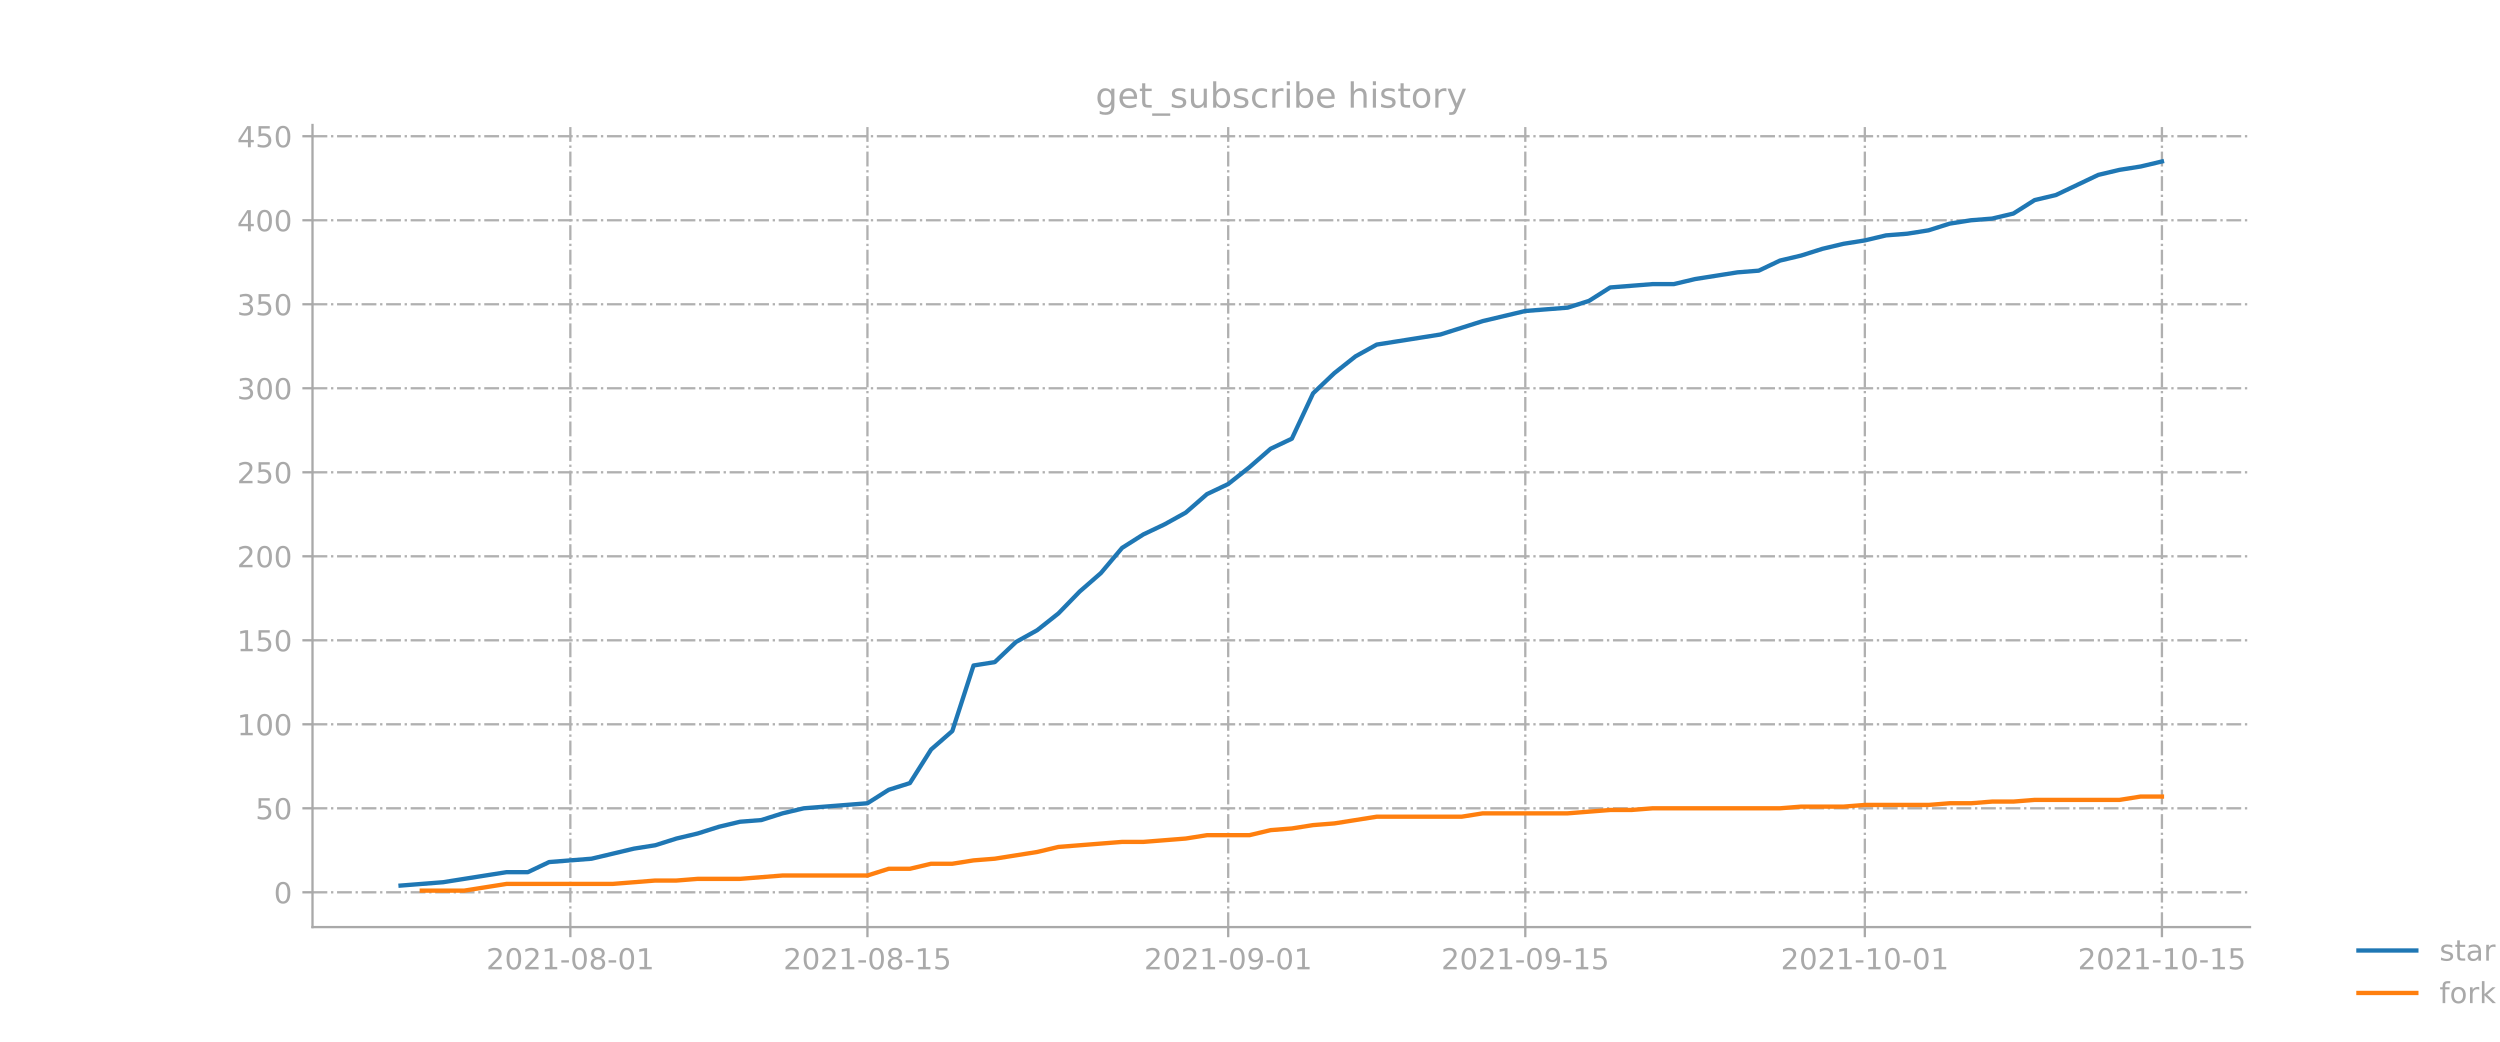
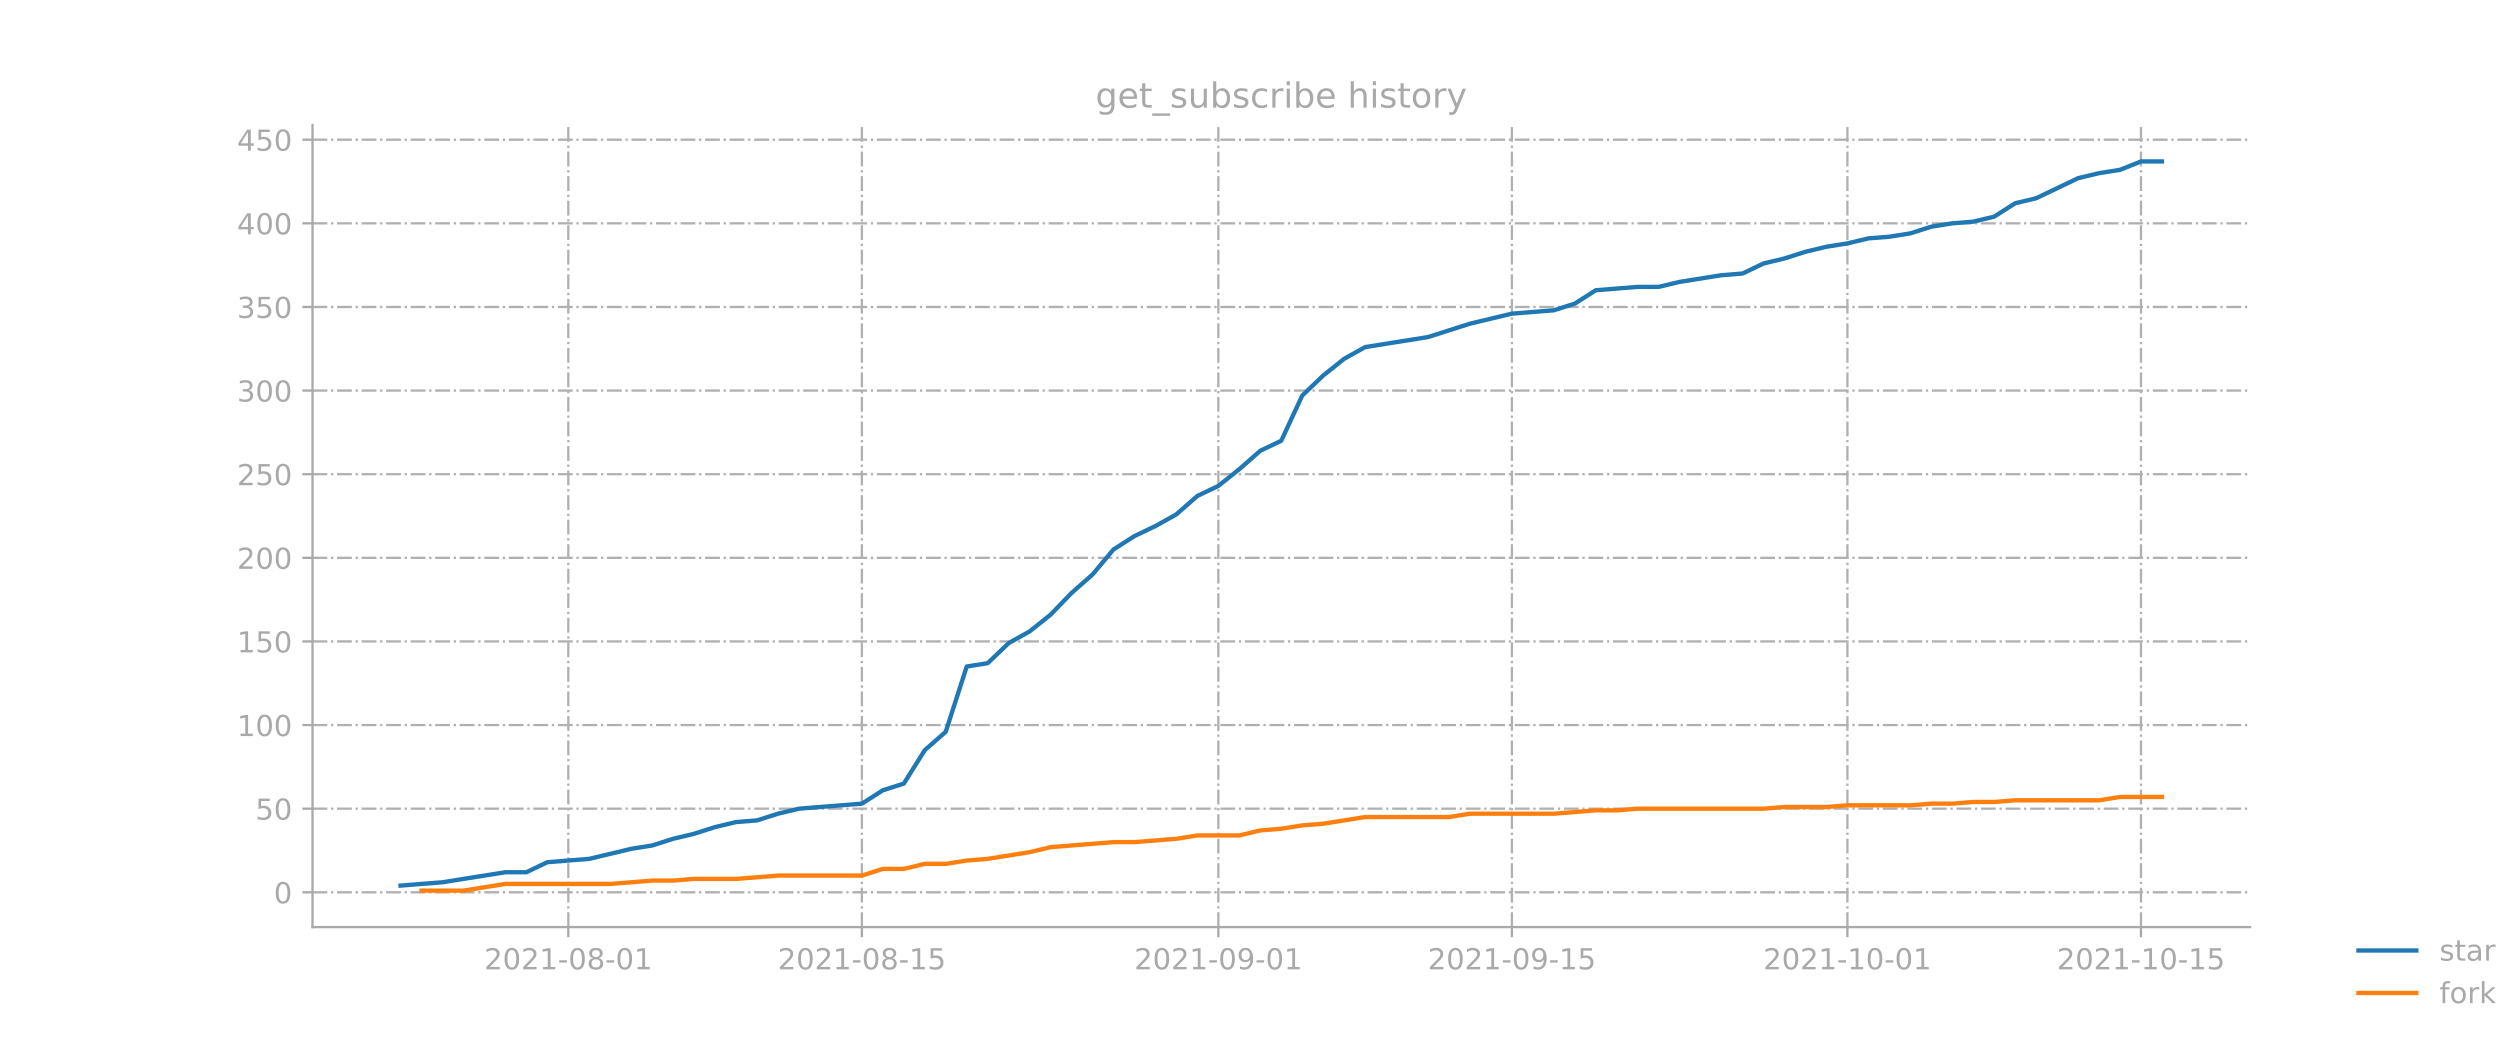
<svg xmlns="http://www.w3.org/2000/svg" xmlns:xlink="http://www.w3.org/1999/xlink" height="360pt" version="1.1" viewBox="0 0 864 360" width="864pt">
  <defs>
    <style type="text/css">*{stroke-linecap:butt;stroke-linejoin:round;}</style>
  </defs>
  <g id="figure_1">
    <g id="patch_1">
      <path d="M 0 360  L 864 360  L 864 0  L 0 0  z " style="fill:none;opacity:0;" />
    </g>
    <g id="axes_1">
      <g id="patch_2">
        <path d="M 108 320.4  L 777.6 320.4  L 777.6 43.2  L 108 43.2  z " style="fill:none;opacity:0;" />
      </g>
      <g id="matplotlib.axis_1">
        <g id="xtick_1">
          <g id="line2d_1">
-             <path clip-path="url(#pfd231a1a3f)" d="M 197.109 320.4  L 197.109 43.2  " style="fill:none;stroke:#b0b0b0;stroke-dasharray:5.12,1.28,0.8,1.28;stroke-dashoffset:0;stroke-width:0.8;" />
+             <path clip-path="url(#p0021dce395)" d="M 196.41 320.4  L 196.41 43.2  " style="fill:none;stroke:#b0b0b0;stroke-dasharray:5.12,1.28,0.8,1.28;stroke-dashoffset:0;stroke-width:0.8;" />
          </g>
          <g id="line2d_2">
            <defs>
-               <path d="M 0 0  L 0 3.5  " id="m380bf1a4b4" style="stroke:#a9a9a9;stroke-width:0.8;" />
+               <path d="M 0 0  L 0 3.5  " id="mec66a1459b" style="stroke:#a9a9a9;stroke-width:0.8;" />
            </defs>
            <g>
-               <use style="fill:#a9a9a9;stroke:#a9a9a9;stroke-width:0.8;" x="197.109" xlink:href="#m380bf1a4b4" y="320.4" />
+               <use style="fill:#a9a9a9;stroke:#a9a9a9;stroke-width:0.8;" x="196.41" xlink:href="#mec66a1459b" y="320.4" />
            </g>
          </g>
          <g id="text_1">
-             <g style="fill:#a9a9a9;" transform="translate(168.0511 334.9984)scale(0.1 -0.1)">
+             <g style="fill:#a9a9a9;" transform="translate(167.3526 334.9984)scale(0.1 -0.1)">
              <defs>
                <path d="M 1228 531  L 3431 531  L 3431 0  L 469 0  L 469 531  Q 828 903 1448 1529  Q 2069 2156 2228 2338  Q 2531 2678 2651 2914  Q 2772 3150 2772 3378  Q 2772 3750 2511 3984  Q 2250 4219 1831 4219  Q 1534 4219 1204 4116  Q 875 4013 500 3803  L 500 4441  Q 881 4594 1212 4672  Q 1544 4750 1819 4750  Q 2544 4750 2975 4387  Q 3406 4025 3406 3419  Q 3406 3131 3298 2873  Q 3191 2616 2906 2266  Q 2828 2175 2409 1742  Q 1991 1309 1228 531  z " id="DejaVuSans-32" transform="scale(0.015625)" />
                <path d="M 2034 4250  Q 1547 4250 1301 3770  Q 1056 3291 1056 2328  Q 1056 1369 1301 889  Q 1547 409 2034 409  Q 2525 409 2770 889  Q 3016 1369 3016 2328  Q 3016 3291 2770 3770  Q 2525 4250 2034 4250  z M 2034 4750  Q 2819 4750 3233 4129  Q 3647 3509 3647 2328  Q 3647 1150 3233 529  Q 2819 -91 2034 -91  Q 1250 -91 836 529  Q 422 1150 422 2328  Q 422 3509 836 4129  Q 1250 4750 2034 4750  z " id="DejaVuSans-30" transform="scale(0.015625)" />
                <path d="M 794 531  L 1825 531  L 1825 4091  L 703 3866  L 703 4441  L 1819 4666  L 2450 4666  L 2450 531  L 3481 531  L 3481 0  L 794 0  L 794 531  z " id="DejaVuSans-31" transform="scale(0.015625)" />
                <path d="M 313 2009  L 1997 2009  L 1997 1497  L 313 1497  L 313 2009  z " id="DejaVuSans-2d" transform="scale(0.015625)" />
                <path d="M 2034 2216  Q 1584 2216 1326 1975  Q 1069 1734 1069 1313  Q 1069 891 1326 650  Q 1584 409 2034 409  Q 2484 409 2743 651  Q 3003 894 3003 1313  Q 3003 1734 2745 1975  Q 2488 2216 2034 2216  z M 1403 2484  Q 997 2584 770 2862  Q 544 3141 544 3541  Q 544 4100 942 4425  Q 1341 4750 2034 4750  Q 2731 4750 3128 4425  Q 3525 4100 3525 3541  Q 3525 3141 3298 2862  Q 3072 2584 2669 2484  Q 3125 2378 3379 2068  Q 3634 1759 3634 1313  Q 3634 634 3220 271  Q 2806 -91 2034 -91  Q 1263 -91 848 271  Q 434 634 434 1313  Q 434 1759 690 2068  Q 947 2378 1403 2484  z M 1172 3481  Q 1172 3119 1398 2916  Q 1625 2713 2034 2713  Q 2441 2713 2670 2916  Q 2900 3119 2900 3481  Q 2900 3844 2670 4047  Q 2441 4250 2034 4250  Q 1625 4250 1398 4047  Q 1172 3844 1172 3481  z " id="DejaVuSans-38" transform="scale(0.015625)" />
              </defs>
              <use xlink:href="#DejaVuSans-32" />
              <use x="63.623" xlink:href="#DejaVuSans-30" />
              <use x="127.246" xlink:href="#DejaVuSans-32" />
              <use x="190.869" xlink:href="#DejaVuSans-31" />
              <use x="254.492" xlink:href="#DejaVuSans-2d" />
              <use x="290.576" xlink:href="#DejaVuSans-30" />
              <use x="354.199" xlink:href="#DejaVuSans-38" />
              <use x="417.822" xlink:href="#DejaVuSans-2d" />
              <use x="453.906" xlink:href="#DejaVuSans-30" />
              <use x="517.529" xlink:href="#DejaVuSans-31" />
            </g>
          </g>
        </g>
        <g id="xtick_2">
          <g id="line2d_3">
-             <path clip-path="url(#pfd231a1a3f)" d="M 299.786 320.4  L 299.786 43.2  " style="fill:none;stroke:#b0b0b0;stroke-dasharray:5.12,1.28,0.8,1.28;stroke-dashoffset:0;stroke-width:0.8;" />
+             <path clip-path="url(#p0021dce395)" d="M 297.865 320.4  L 297.865 43.2  " style="fill:none;stroke:#b0b0b0;stroke-dasharray:5.12,1.28,0.8,1.28;stroke-dashoffset:0;stroke-width:0.8;" />
          </g>
          <g id="line2d_4">
            <g>
-               <use style="fill:#a9a9a9;stroke:#a9a9a9;stroke-width:0.8;" x="299.786" xlink:href="#m380bf1a4b4" y="320.4" />
+               <use style="fill:#a9a9a9;stroke:#a9a9a9;stroke-width:0.8;" x="297.865" xlink:href="#mec66a1459b" y="320.4" />
            </g>
          </g>
          <g id="text_2">
-             <g style="fill:#a9a9a9;" transform="translate(270.7279 334.9984)scale(0.1 -0.1)">
+             <g style="fill:#a9a9a9;" transform="translate(268.8071 334.9984)scale(0.1 -0.1)">
              <defs>
                <path d="M 691 4666  L 3169 4666  L 3169 4134  L 1269 4134  L 1269 2991  Q 1406 3038 1543 3061  Q 1681 3084 1819 3084  Q 2600 3084 3056 2656  Q 3513 2228 3513 1497  Q 3513 744 3044 326  Q 2575 -91 1722 -91  Q 1428 -91 1123 -41  Q 819 9 494 109  L 494 744  Q 775 591 1075 516  Q 1375 441 1709 441  Q 2250 441 2565 725  Q 2881 1009 2881 1497  Q 2881 1984 2565 2268  Q 2250 2553 1709 2553  Q 1456 2553 1204 2497  Q 953 2441 691 2322  L 691 4666  z " id="DejaVuSans-35" transform="scale(0.015625)" />
              </defs>
              <use xlink:href="#DejaVuSans-32" />
              <use x="63.623" xlink:href="#DejaVuSans-30" />
              <use x="127.246" xlink:href="#DejaVuSans-32" />
              <use x="190.869" xlink:href="#DejaVuSans-31" />
              <use x="254.492" xlink:href="#DejaVuSans-2d" />
              <use x="290.576" xlink:href="#DejaVuSans-30" />
              <use x="354.199" xlink:href="#DejaVuSans-38" />
              <use x="417.822" xlink:href="#DejaVuSans-2d" />
              <use x="453.906" xlink:href="#DejaVuSans-31" />
              <use x="517.529" xlink:href="#DejaVuSans-35" />
            </g>
          </g>
        </g>
        <g id="xtick_3">
          <g id="line2d_5">
-             <path clip-path="url(#pfd231a1a3f)" d="M 424.465 320.4  L 424.465 43.2  " style="fill:none;stroke:#b0b0b0;stroke-dasharray:5.12,1.28,0.8,1.28;stroke-dashoffset:0;stroke-width:0.8;" />
+             <path clip-path="url(#p0021dce395)" d="M 421.06 320.4  L 421.06 43.2  " style="fill:none;stroke:#b0b0b0;stroke-dasharray:5.12,1.28,0.8,1.28;stroke-dashoffset:0;stroke-width:0.8;" />
          </g>
          <g id="line2d_6">
            <g>
-               <use style="fill:#a9a9a9;stroke:#a9a9a9;stroke-width:0.8;" x="424.465" xlink:href="#m380bf1a4b4" y="320.4" />
+               <use style="fill:#a9a9a9;stroke:#a9a9a9;stroke-width:0.8;" x="421.06" xlink:href="#mec66a1459b" y="320.4" />
            </g>
          </g>
          <g id="text_3">
-             <g style="fill:#a9a9a9;" transform="translate(395.407 334.9984)scale(0.1 -0.1)">
+             <g style="fill:#a9a9a9;" transform="translate(392.0019 334.9984)scale(0.1 -0.1)">
              <defs>
                <path d="M 703 97  L 703 672  Q 941 559 1184 500  Q 1428 441 1663 441  Q 2288 441 2617 861  Q 2947 1281 2994 2138  Q 2813 1869 2534 1725  Q 2256 1581 1919 1581  Q 1219 1581 811 2004  Q 403 2428 403 3163  Q 403 3881 828 4315  Q 1253 4750 1959 4750  Q 2769 4750 3195 4129  Q 3622 3509 3622 2328  Q 3622 1225 3098 567  Q 2575 -91 1691 -91  Q 1453 -91 1209 -44  Q 966 3 703 97  z M 1959 2075  Q 2384 2075 2632 2365  Q 2881 2656 2881 3163  Q 2881 3666 2632 3958  Q 2384 4250 1959 4250  Q 1534 4250 1286 3958  Q 1038 3666 1038 3163  Q 1038 2656 1286 2365  Q 1534 2075 1959 2075  z " id="DejaVuSans-39" transform="scale(0.015625)" />
              </defs>
              <use xlink:href="#DejaVuSans-32" />
              <use x="63.623" xlink:href="#DejaVuSans-30" />
              <use x="127.246" xlink:href="#DejaVuSans-32" />
              <use x="190.869" xlink:href="#DejaVuSans-31" />
              <use x="254.492" xlink:href="#DejaVuSans-2d" />
              <use x="290.576" xlink:href="#DejaVuSans-30" />
              <use x="354.199" xlink:href="#DejaVuSans-39" />
              <use x="417.822" xlink:href="#DejaVuSans-2d" />
              <use x="453.906" xlink:href="#DejaVuSans-30" />
              <use x="517.529" xlink:href="#DejaVuSans-31" />
            </g>
          </g>
        </g>
        <g id="xtick_4">
          <g id="line2d_7">
-             <path clip-path="url(#pfd231a1a3f)" d="M 527.142 320.4  L 527.142 43.2  " style="fill:none;stroke:#b0b0b0;stroke-dasharray:5.12,1.28,0.8,1.28;stroke-dashoffset:0;stroke-width:0.8;" />
+             <path clip-path="url(#p0021dce395)" d="M 522.514 320.4  L 522.514 43.2  " style="fill:none;stroke:#b0b0b0;stroke-dasharray:5.12,1.28,0.8,1.28;stroke-dashoffset:0;stroke-width:0.8;" />
          </g>
          <g id="line2d_8">
            <g>
-               <use style="fill:#a9a9a9;stroke:#a9a9a9;stroke-width:0.8;" x="527.142" xlink:href="#m380bf1a4b4" y="320.4" />
+               <use style="fill:#a9a9a9;stroke:#a9a9a9;stroke-width:0.8;" x="522.514" xlink:href="#mec66a1459b" y="320.4" />
            </g>
          </g>
          <g id="text_4">
-             <g style="fill:#a9a9a9;" transform="translate(498.0839 334.9984)scale(0.1 -0.1)">
+             <g style="fill:#a9a9a9;" transform="translate(493.4565 334.9984)scale(0.1 -0.1)">
              <use xlink:href="#DejaVuSans-32" />
              <use x="63.623" xlink:href="#DejaVuSans-30" />
              <use x="127.246" xlink:href="#DejaVuSans-32" />
              <use x="190.869" xlink:href="#DejaVuSans-31" />
              <use x="254.492" xlink:href="#DejaVuSans-2d" />
              <use x="290.576" xlink:href="#DejaVuSans-30" />
              <use x="354.199" xlink:href="#DejaVuSans-39" />
              <use x="417.822" xlink:href="#DejaVuSans-2d" />
              <use x="453.906" xlink:href="#DejaVuSans-31" />
              <use x="517.529" xlink:href="#DejaVuSans-35" />
            </g>
          </g>
        </g>
        <g id="xtick_5">
          <g id="line2d_9">
-             <path clip-path="url(#pfd231a1a3f)" d="M 644.487 320.4  L 644.487 43.2  " style="fill:none;stroke:#b0b0b0;stroke-dasharray:5.12,1.28,0.8,1.28;stroke-dashoffset:0;stroke-width:0.8;" />
+             <path clip-path="url(#p0021dce395)" d="M 638.462 320.4  L 638.462 43.2  " style="fill:none;stroke:#b0b0b0;stroke-dasharray:5.12,1.28,0.8,1.28;stroke-dashoffset:0;stroke-width:0.8;" />
          </g>
          <g id="line2d_10">
            <g>
-               <use style="fill:#a9a9a9;stroke:#a9a9a9;stroke-width:0.8;" x="644.487" xlink:href="#m380bf1a4b4" y="320.4" />
+               <use style="fill:#a9a9a9;stroke:#a9a9a9;stroke-width:0.8;" x="638.462" xlink:href="#mec66a1459b" y="320.4" />
            </g>
          </g>
          <g id="text_5">
-             <g style="fill:#a9a9a9;" transform="translate(615.4289 334.9984)scale(0.1 -0.1)">
+             <g style="fill:#a9a9a9;" transform="translate(609.4045 334.9984)scale(0.1 -0.1)">
              <use xlink:href="#DejaVuSans-32" />
              <use x="63.623" xlink:href="#DejaVuSans-30" />
              <use x="127.246" xlink:href="#DejaVuSans-32" />
              <use x="190.869" xlink:href="#DejaVuSans-31" />
              <use x="254.492" xlink:href="#DejaVuSans-2d" />
              <use x="290.576" xlink:href="#DejaVuSans-31" />
              <use x="354.199" xlink:href="#DejaVuSans-30" />
              <use x="417.822" xlink:href="#DejaVuSans-2d" />
              <use x="453.906" xlink:href="#DejaVuSans-30" />
              <use x="517.529" xlink:href="#DejaVuSans-31" />
            </g>
          </g>
        </g>
        <g id="xtick_6">
          <g id="line2d_11">
-             <path clip-path="url(#pfd231a1a3f)" d="M 747.164 320.4  L 747.164 43.2  " style="fill:none;stroke:#b0b0b0;stroke-dasharray:5.12,1.28,0.8,1.28;stroke-dashoffset:0;stroke-width:0.8;" />
+             <path clip-path="url(#p0021dce395)" d="M 739.917 320.4  L 739.917 43.2  " style="fill:none;stroke:#b0b0b0;stroke-dasharray:5.12,1.28,0.8,1.28;stroke-dashoffset:0;stroke-width:0.8;" />
          </g>
          <g id="line2d_12">
            <g>
-               <use style="fill:#a9a9a9;stroke:#a9a9a9;stroke-width:0.8;" x="747.164" xlink:href="#m380bf1a4b4" y="320.4" />
+               <use style="fill:#a9a9a9;stroke:#a9a9a9;stroke-width:0.8;" x="739.917" xlink:href="#mec66a1459b" y="320.4" />
            </g>
          </g>
          <g id="text_6">
-             <g style="fill:#a9a9a9;" transform="translate(718.1058 334.9984)scale(0.1 -0.1)">
+             <g style="fill:#a9a9a9;" transform="translate(710.8591 334.9984)scale(0.1 -0.1)">
              <use xlink:href="#DejaVuSans-32" />
              <use x="63.623" xlink:href="#DejaVuSans-30" />
              <use x="127.246" xlink:href="#DejaVuSans-32" />
              <use x="190.869" xlink:href="#DejaVuSans-31" />
              <use x="254.492" xlink:href="#DejaVuSans-2d" />
              <use x="290.576" xlink:href="#DejaVuSans-31" />
              <use x="354.199" xlink:href="#DejaVuSans-30" />
              <use x="417.822" xlink:href="#DejaVuSans-2d" />
              <use x="453.906" xlink:href="#DejaVuSans-31" />
              <use x="517.529" xlink:href="#DejaVuSans-35" />
            </g>
          </g>
        </g>
      </g>
      <g id="matplotlib.axis_2">
        <g id="ytick_1">
          <g id="line2d_13">
-             <path clip-path="url(#pfd231a1a3f)" d="M 108 308.381  L 777.6 308.381  " style="fill:none;stroke:#b0b0b0;stroke-dasharray:5.12,1.28,0.8,1.28;stroke-dashoffset:0;stroke-width:0.8;" />
+             <path clip-path="url(#p0021dce395)" d="M 108 308.378  L 777.6 308.378  " style="fill:none;stroke:#b0b0b0;stroke-dasharray:5.12,1.28,0.8,1.28;stroke-dashoffset:0;stroke-width:0.8;" />
          </g>
          <g id="line2d_14">
            <defs>
-               <path d="M 0 0  L -3.5 0  " id="m9d813438e1" style="stroke:#a9a9a9;stroke-width:0.8;" />
+               <path d="M 0 0  L -3.5 0  " id="m5b33ad4dfe" style="stroke:#a9a9a9;stroke-width:0.8;" />
            </defs>
            <g>
-               <use style="fill:#a9a9a9;stroke:#a9a9a9;stroke-width:0.8;" x="108" xlink:href="#m9d813438e1" y="308.381" />
+               <use style="fill:#a9a9a9;stroke:#a9a9a9;stroke-width:0.8;" x="108" xlink:href="#m5b33ad4dfe" y="308.378" />
            </g>
          </g>
          <g id="text_7">
-             <g style="fill:#a9a9a9;" transform="translate(94.6375 312.1799)scale(0.1 -0.1)">
+             <g style="fill:#a9a9a9;" transform="translate(94.6375 312.1772)scale(0.1 -0.1)">
              <use xlink:href="#DejaVuSans-30" />
            </g>
          </g>
        </g>
        <g id="ytick_2">
          <g id="line2d_15">
-             <path clip-path="url(#pfd231a1a3f)" d="M 108 279.348  L 777.6 279.348  " style="fill:none;stroke:#b0b0b0;stroke-dasharray:5.12,1.28,0.8,1.28;stroke-dashoffset:0;stroke-width:0.8;" />
+             <path clip-path="url(#p0021dce395)" d="M 108 279.479  L 777.6 279.479  " style="fill:none;stroke:#b0b0b0;stroke-dasharray:5.12,1.28,0.8,1.28;stroke-dashoffset:0;stroke-width:0.8;" />
          </g>
          <g id="line2d_16">
            <g>
-               <use style="fill:#a9a9a9;stroke:#a9a9a9;stroke-width:0.8;" x="108" xlink:href="#m9d813438e1" y="279.348" />
+               <use style="fill:#a9a9a9;stroke:#a9a9a9;stroke-width:0.8;" x="108" xlink:href="#m5b33ad4dfe" y="279.479" />
            </g>
          </g>
          <g id="text_8">
-             <g style="fill:#a9a9a9;" transform="translate(88.275 283.1476)scale(0.1 -0.1)">
+             <g style="fill:#a9a9a9;" transform="translate(88.275 283.2781)scale(0.1 -0.1)">
              <use xlink:href="#DejaVuSans-35" />
              <use x="63.623" xlink:href="#DejaVuSans-30" />
            </g>
          </g>
        </g>
        <g id="ytick_3">
          <g id="line2d_17">
-             <path clip-path="url(#pfd231a1a3f)" d="M 108 250.316  L 777.6 250.316  " style="fill:none;stroke:#b0b0b0;stroke-dasharray:5.12,1.28,0.8,1.28;stroke-dashoffset:0;stroke-width:0.8;" />
+             <path clip-path="url(#p0021dce395)" d="M 108 250.58  L 777.6 250.58  " style="fill:none;stroke:#b0b0b0;stroke-dasharray:5.12,1.28,0.8,1.28;stroke-dashoffset:0;stroke-width:0.8;" />
          </g>
          <g id="line2d_18">
            <g>
-               <use style="fill:#a9a9a9;stroke:#a9a9a9;stroke-width:0.8;" x="108" xlink:href="#m9d813438e1" y="250.316" />
+               <use style="fill:#a9a9a9;stroke:#a9a9a9;stroke-width:0.8;" x="108" xlink:href="#m5b33ad4dfe" y="250.58" />
            </g>
          </g>
          <g id="text_9">
-             <g style="fill:#a9a9a9;" transform="translate(81.9125 254.1153)scale(0.1 -0.1)">
+             <g style="fill:#a9a9a9;" transform="translate(81.9125 254.379)scale(0.1 -0.1)">
              <use xlink:href="#DejaVuSans-31" />
              <use x="63.623" xlink:href="#DejaVuSans-30" />
              <use x="127.246" xlink:href="#DejaVuSans-30" />
            </g>
          </g>
        </g>
        <g id="ytick_4">
          <g id="line2d_19">
-             <path clip-path="url(#pfd231a1a3f)" d="M 108 221.284  L 777.6 221.284  " style="fill:none;stroke:#b0b0b0;stroke-dasharray:5.12,1.28,0.8,1.28;stroke-dashoffset:0;stroke-width:0.8;" />
+             <path clip-path="url(#p0021dce395)" d="M 108 221.681  L 777.6 221.681  " style="fill:none;stroke:#b0b0b0;stroke-dasharray:5.12,1.28,0.8,1.28;stroke-dashoffset:0;stroke-width:0.8;" />
          </g>
          <g id="line2d_20">
            <g>
-               <use style="fill:#a9a9a9;stroke:#a9a9a9;stroke-width:0.8;" x="108" xlink:href="#m9d813438e1" y="221.284" />
+               <use style="fill:#a9a9a9;stroke:#a9a9a9;stroke-width:0.8;" x="108" xlink:href="#m5b33ad4dfe" y="221.681" />
            </g>
          </g>
          <g id="text_10">
-             <g style="fill:#a9a9a9;" transform="translate(81.9125 225.0831)scale(0.1 -0.1)">
+             <g style="fill:#a9a9a9;" transform="translate(81.9125 225.48)scale(0.1 -0.1)">
              <use xlink:href="#DejaVuSans-31" />
              <use x="63.623" xlink:href="#DejaVuSans-35" />
              <use x="127.246" xlink:href="#DejaVuSans-30" />
            </g>
          </g>
        </g>
        <g id="ytick_5">
          <g id="line2d_21">
-             <path clip-path="url(#pfd231a1a3f)" d="M 108 192.252  L 777.6 192.252  " style="fill:none;stroke:#b0b0b0;stroke-dasharray:5.12,1.28,0.8,1.28;stroke-dashoffset:0;stroke-width:0.8;" />
+             <path clip-path="url(#p0021dce395)" d="M 108 192.782  L 777.6 192.782  " style="fill:none;stroke:#b0b0b0;stroke-dasharray:5.12,1.28,0.8,1.28;stroke-dashoffset:0;stroke-width:0.8;" />
          </g>
          <g id="line2d_22">
            <g>
-               <use style="fill:#a9a9a9;stroke:#a9a9a9;stroke-width:0.8;" x="108" xlink:href="#m9d813438e1" y="192.252" />
+               <use style="fill:#a9a9a9;stroke:#a9a9a9;stroke-width:0.8;" x="108" xlink:href="#m5b33ad4dfe" y="192.782" />
            </g>
          </g>
          <g id="text_11">
-             <g style="fill:#a9a9a9;" transform="translate(81.9125 196.0508)scale(0.1 -0.1)">
+             <g style="fill:#a9a9a9;" transform="translate(81.9125 196.5809)scale(0.1 -0.1)">
              <use xlink:href="#DejaVuSans-32" />
              <use x="63.623" xlink:href="#DejaVuSans-30" />
              <use x="127.246" xlink:href="#DejaVuSans-30" />
            </g>
          </g>
        </g>
        <g id="ytick_6">
          <g id="line2d_23">
-             <path clip-path="url(#pfd231a1a3f)" d="M 108 163.219  L 777.6 163.219  " style="fill:none;stroke:#b0b0b0;stroke-dasharray:5.12,1.28,0.8,1.28;stroke-dashoffset:0;stroke-width:0.8;" />
+             <path clip-path="url(#p0021dce395)" d="M 108 163.883  L 777.6 163.883  " style="fill:none;stroke:#b0b0b0;stroke-dasharray:5.12,1.28,0.8,1.28;stroke-dashoffset:0;stroke-width:0.8;" />
          </g>
          <g id="line2d_24">
            <g>
-               <use style="fill:#a9a9a9;stroke:#a9a9a9;stroke-width:0.8;" x="108" xlink:href="#m9d813438e1" y="163.219" />
+               <use style="fill:#a9a9a9;stroke:#a9a9a9;stroke-width:0.8;" x="108" xlink:href="#m5b33ad4dfe" y="163.883" />
            </g>
          </g>
          <g id="text_12">
-             <g style="fill:#a9a9a9;" transform="translate(81.9125 167.0186)scale(0.1 -0.1)">
+             <g style="fill:#a9a9a9;" transform="translate(81.9125 167.6818)scale(0.1 -0.1)">
              <use xlink:href="#DejaVuSans-32" />
              <use x="63.623" xlink:href="#DejaVuSans-35" />
              <use x="127.246" xlink:href="#DejaVuSans-30" />
            </g>
          </g>
        </g>
        <g id="ytick_7">
          <g id="line2d_25">
-             <path clip-path="url(#pfd231a1a3f)" d="M 108 134.187  L 777.6 134.187  " style="fill:none;stroke:#b0b0b0;stroke-dasharray:5.12,1.28,0.8,1.28;stroke-dashoffset:0;stroke-width:0.8;" />
+             <path clip-path="url(#p0021dce395)" d="M 108 134.983  L 777.6 134.983  " style="fill:none;stroke:#b0b0b0;stroke-dasharray:5.12,1.28,0.8,1.28;stroke-dashoffset:0;stroke-width:0.8;" />
          </g>
          <g id="line2d_26">
            <g>
-               <use style="fill:#a9a9a9;stroke:#a9a9a9;stroke-width:0.8;" x="108" xlink:href="#m9d813438e1" y="134.187" />
+               <use style="fill:#a9a9a9;stroke:#a9a9a9;stroke-width:0.8;" x="108" xlink:href="#m5b33ad4dfe" y="134.983" />
            </g>
          </g>
          <g id="text_13">
-             <g style="fill:#a9a9a9;" transform="translate(81.9125 137.9863)scale(0.1 -0.1)">
+             <g style="fill:#a9a9a9;" transform="translate(81.9125 138.7827)scale(0.1 -0.1)">
              <defs>
                <path d="M 2597 2516  Q 3050 2419 3304 2112  Q 3559 1806 3559 1356  Q 3559 666 3084 287  Q 2609 -91 1734 -91  Q 1441 -91 1130 -33  Q 819 25 488 141  L 488 750  Q 750 597 1062 519  Q 1375 441 1716 441  Q 2309 441 2620 675  Q 2931 909 2931 1356  Q 2931 1769 2642 2001  Q 2353 2234 1838 2234  L 1294 2234  L 1294 2753  L 1863 2753  Q 2328 2753 2575 2939  Q 2822 3125 2822 3475  Q 2822 3834 2567 4026  Q 2313 4219 1838 4219  Q 1578 4219 1281 4162  Q 984 4106 628 3988  L 628 4550  Q 988 4650 1302 4700  Q 1616 4750 1894 4750  Q 2613 4750 3031 4423  Q 3450 4097 3450 3541  Q 3450 3153 3228 2886  Q 3006 2619 2597 2516  z " id="DejaVuSans-33" transform="scale(0.015625)" />
              </defs>
              <use xlink:href="#DejaVuSans-33" />
              <use x="63.623" xlink:href="#DejaVuSans-30" />
              <use x="127.246" xlink:href="#DejaVuSans-30" />
            </g>
          </g>
        </g>
        <g id="ytick_8">
          <g id="line2d_27">
-             <path clip-path="url(#pfd231a1a3f)" d="M 108 105.155  L 777.6 105.155  " style="fill:none;stroke:#b0b0b0;stroke-dasharray:5.12,1.28,0.8,1.28;stroke-dashoffset:0;stroke-width:0.8;" />
+             <path clip-path="url(#p0021dce395)" d="M 108 106.084  L 777.6 106.084  " style="fill:none;stroke:#b0b0b0;stroke-dasharray:5.12,1.28,0.8,1.28;stroke-dashoffset:0;stroke-width:0.8;" />
          </g>
          <g id="line2d_28">
            <g>
-               <use style="fill:#a9a9a9;stroke:#a9a9a9;stroke-width:0.8;" x="108" xlink:href="#m9d813438e1" y="105.155" />
+               <use style="fill:#a9a9a9;stroke:#a9a9a9;stroke-width:0.8;" x="108" xlink:href="#m5b33ad4dfe" y="106.084" />
            </g>
          </g>
          <g id="text_14">
-             <g style="fill:#a9a9a9;" transform="translate(81.9125 108.9541)scale(0.1 -0.1)">
+             <g style="fill:#a9a9a9;" transform="translate(81.9125 109.8836)scale(0.1 -0.1)">
              <use xlink:href="#DejaVuSans-33" />
              <use x="63.623" xlink:href="#DejaVuSans-35" />
              <use x="127.246" xlink:href="#DejaVuSans-30" />
            </g>
          </g>
        </g>
        <g id="ytick_9">
          <g id="line2d_29">
-             <path clip-path="url(#pfd231a1a3f)" d="M 108 76.123  L 777.6 76.123  " style="fill:none;stroke:#b0b0b0;stroke-dasharray:5.12,1.28,0.8,1.28;stroke-dashoffset:0;stroke-width:0.8;" />
+             <path clip-path="url(#p0021dce395)" d="M 108 77.185  L 777.6 77.185  " style="fill:none;stroke:#b0b0b0;stroke-dasharray:5.12,1.28,0.8,1.28;stroke-dashoffset:0;stroke-width:0.8;" />
          </g>
          <g id="line2d_30">
            <g>
-               <use style="fill:#a9a9a9;stroke:#a9a9a9;stroke-width:0.8;" x="108" xlink:href="#m9d813438e1" y="76.123" />
+               <use style="fill:#a9a9a9;stroke:#a9a9a9;stroke-width:0.8;" x="108" xlink:href="#m5b33ad4dfe" y="77.185" />
            </g>
          </g>
          <g id="text_15">
-             <g style="fill:#a9a9a9;" transform="translate(81.9125 79.9218)scale(0.1 -0.1)">
+             <g style="fill:#a9a9a9;" transform="translate(81.9125 80.98454)scale(0.1 -0.1)">
              <defs>
                <path d="M 2419 4116  L 825 1625  L 2419 1625  L 2419 4116  z M 2253 4666  L 3047 4666  L 3047 1625  L 3713 1625  L 3713 1100  L 3047 1100  L 3047 0  L 2419 0  L 2419 1100  L 313 1100  L 313 1709  L 2253 4666  z " id="DejaVuSans-34" transform="scale(0.015625)" />
              </defs>
              <use xlink:href="#DejaVuSans-34" />
              <use x="63.623" xlink:href="#DejaVuSans-30" />
              <use x="127.246" xlink:href="#DejaVuSans-30" />
            </g>
          </g>
        </g>
        <g id="ytick_10">
          <g id="line2d_31">
-             <path clip-path="url(#pfd231a1a3f)" d="M 108 47.09  L 777.6 47.09  " style="fill:none;stroke:#b0b0b0;stroke-dasharray:5.12,1.28,0.8,1.28;stroke-dashoffset:0;stroke-width:0.8;" />
+             <path clip-path="url(#p0021dce395)" d="M 108 48.286  L 777.6 48.286  " style="fill:none;stroke:#b0b0b0;stroke-dasharray:5.12,1.28,0.8,1.28;stroke-dashoffset:0;stroke-width:0.8;" />
          </g>
          <g id="line2d_32">
            <g>
-               <use style="fill:#a9a9a9;stroke:#a9a9a9;stroke-width:0.8;" x="108" xlink:href="#m9d813438e1" y="47.09" />
+               <use style="fill:#a9a9a9;stroke:#a9a9a9;stroke-width:0.8;" x="108" xlink:href="#m5b33ad4dfe" y="48.286" />
            </g>
          </g>
          <g id="text_16">
-             <g style="fill:#a9a9a9;" transform="translate(81.9125 50.88954)scale(0.1 -0.1)">
+             <g style="fill:#a9a9a9;" transform="translate(81.9125 52.08546)scale(0.1 -0.1)">
              <use xlink:href="#DejaVuSans-34" />
              <use x="63.623" xlink:href="#DejaVuSans-35" />
              <use x="127.246" xlink:href="#DejaVuSans-30" />
            </g>
          </g>
        </g>
      </g>
      <g id="line2d_33">
-         <path clip-path="url(#pfd231a1a3f)" d="M 138.436 306.058  L 145.77 305.477  L 153.104 304.897  L 160.439 303.735  L 167.773 302.574  L 175.107 301.413  L 182.441 301.413  L 189.775 297.929  L 197.109 297.348  L 204.443 296.768  L 211.777 295.026  L 219.111 293.284  L 226.445 292.123  L 233.779 289.8  L 241.113 288.058  L 248.447 285.735  L 255.781 283.994  L 263.115 283.413  L 270.45 281.09  L 277.784 279.348  L 285.118 278.768  L 292.452 278.187  L 299.786 277.606  L 307.12 272.961  L 314.454 270.639  L 321.788 259.026  L 329.122 252.639  L 336.456 229.994  L 343.79 228.832  L 351.124 221.865  L 358.458 217.8  L 365.792 211.994  L 373.126 204.445  L 380.46 198.058  L 387.795 189.348  L 395.129 184.703  L 402.463 181.219  L 409.797 177.155  L 417.131 170.768  L 424.465 167.284  L 431.799 161.477  L 439.133 155.09  L 446.467 151.606  L 453.801 135.929  L 461.135 128.961  L 468.469 123.155  L 475.803 119.09  L 483.137 117.929  L 490.471 116.768  L 497.805 115.606  L 505.14 113.284  L 512.474 110.961  L 519.808 109.219  L 527.142 107.477  L 534.476 106.897  L 541.81 106.316  L 549.144 103.994  L 556.478 99.348  L 563.812 98.768  L 571.146 98.187  L 578.48 98.187  L 585.814 96.445  L 593.148 95.284  L 600.482 94.123  L 607.816 93.542  L 615.15 90.058  L 622.485 88.316  L 629.819 85.994  L 637.153 84.252  L 644.487 83.09  L 651.821 81.348  L 659.155 80.768  L 666.489 79.606  L 673.823 77.284  L 681.157 76.123  L 688.491 75.542  L 695.825 73.8  L 703.159 69.155  L 710.493 67.413  L 717.827 63.929  L 725.161 60.445  L 732.496 58.703  L 739.83 57.542  L 747.164 55.8  " style="fill:none;stroke:#1f77b4;stroke-linecap:square;stroke-width:1.5;" />
+         <path clip-path="url(#p0021dce395)" d="M 138.436 306.066  L 145.683 305.488  L 152.93 304.91  L 160.177 303.754  L 167.423 302.598  L 174.67 301.442  L 181.917 301.442  L 189.164 297.974  L 196.41 297.396  L 203.657 296.818  L 210.904 295.084  L 218.151 293.35  L 225.397 292.194  L 232.644 289.883  L 239.891 288.149  L 247.138 285.837  L 254.384 284.103  L 261.631 283.525  L 268.878 281.213  L 276.125 279.479  L 283.371 278.901  L 290.618 278.323  L 297.865 277.745  L 305.112 273.121  L 312.358 270.809  L 319.605 259.25  L 326.852 252.892  L 334.099 230.35  L 341.345 229.194  L 348.592 222.259  L 355.839 218.213  L 363.086 212.433  L 370.332 204.919  L 377.579 198.561  L 384.826 189.892  L 392.073 185.268  L 399.319 181.8  L 406.566 177.754  L 413.813 171.396  L 421.06 167.928  L 428.306 162.149  L 435.553 155.791  L 442.8 152.323  L 450.047 136.717  L 457.294 129.782  L 464.54 124.002  L 471.787 119.956  L 479.034 118.8  L 486.281 117.644  L 493.527 116.488  L 500.774 114.176  L 508.021 111.864  L 515.268 110.13  L 522.514 108.396  L 529.761 107.818  L 537.008 107.24  L 544.255 104.928  L 551.501 100.305  L 558.748 99.727  L 565.995 99.149  L 573.242 99.149  L 580.488 97.415  L 587.735 96.259  L 594.982 95.103  L 602.229 94.525  L 609.475 91.057  L 616.722 89.323  L 623.969 87.011  L 631.216 85.277  L 638.462 84.121  L 645.709 82.387  L 652.956 81.809  L 660.203 80.653  L 667.449 78.341  L 674.696 77.185  L 681.943 76.607  L 689.19 74.873  L 696.436 70.25  L 703.683 68.516  L 710.93 65.048  L 718.177 61.58  L 725.423 59.846  L 732.67 58.69  L 739.917 55.8  L 747.164 55.8  " style="fill:none;stroke:#1f77b4;stroke-linecap:square;stroke-width:1.5;" />
      </g>
      <g id="line2d_34">
-         <path clip-path="url(#pfd231a1a3f)" d="M 145.77 307.8  L 153.104 307.8  L 160.439 307.8  L 167.773 306.639  L 175.107 305.477  L 182.441 305.477  L 189.775 305.477  L 197.109 305.477  L 204.443 305.477  L 211.777 305.477  L 219.111 304.897  L 226.445 304.316  L 233.779 304.316  L 241.113 303.735  L 248.447 303.735  L 255.781 303.735  L 263.115 303.155  L 270.45 302.574  L 277.784 302.574  L 285.118 302.574  L 292.452 302.574  L 299.786 302.574  L 307.12 300.252  L 314.454 300.252  L 321.788 298.51  L 329.122 298.51  L 336.456 297.348  L 343.79 296.768  L 351.124 295.606  L 358.458 294.445  L 365.792 292.703  L 373.126 292.123  L 380.46 291.542  L 387.795 290.961  L 395.129 290.961  L 402.463 290.381  L 409.797 289.8  L 417.131 288.639  L 424.465 288.639  L 431.799 288.639  L 439.133 286.897  L 446.467 286.316  L 453.801 285.155  L 461.135 284.574  L 468.469 283.413  L 475.803 282.252  L 483.137 282.252  L 490.471 282.252  L 497.805 282.252  L 505.14 282.252  L 512.474 281.09  L 519.808 281.09  L 527.142 281.09  L 534.476 281.09  L 541.81 281.09  L 549.144 280.51  L 556.478 279.929  L 563.812 279.929  L 571.146 279.348  L 578.48 279.348  L 585.814 279.348  L 593.148 279.348  L 600.482 279.348  L 607.816 279.348  L 615.15 279.348  L 622.485 278.768  L 629.819 278.768  L 637.153 278.768  L 644.487 278.187  L 651.821 278.187  L 659.155 278.187  L 666.489 278.187  L 673.823 277.606  L 681.157 277.606  L 688.491 277.026  L 695.825 277.026  L 703.159 276.445  L 710.493 276.445  L 717.827 276.445  L 725.161 276.445  L 732.496 276.445  L 739.83 275.284  L 747.164 275.284  " style="fill:none;stroke:#ff7f0e;stroke-linecap:square;stroke-width:1.5;" />
+         <path clip-path="url(#p0021dce395)" d="M 145.683 307.8  L 152.93 307.8  L 160.177 307.8  L 167.423 306.644  L 174.67 305.488  L 181.917 305.488  L 189.164 305.488  L 196.41 305.488  L 203.657 305.488  L 210.904 305.488  L 218.151 304.91  L 225.397 304.332  L 232.644 304.332  L 239.891 303.754  L 247.138 303.754  L 254.384 303.754  L 261.631 303.176  L 268.878 302.598  L 276.125 302.598  L 283.371 302.598  L 290.618 302.598  L 297.865 302.598  L 305.112 300.286  L 312.358 300.286  L 319.605 298.552  L 326.852 298.552  L 334.099 297.396  L 341.345 296.818  L 348.592 295.662  L 355.839 294.506  L 363.086 292.772  L 370.332 292.194  L 377.579 291.617  L 384.826 291.039  L 392.073 291.039  L 399.319 290.461  L 406.566 289.883  L 413.813 288.727  L 421.06 288.727  L 428.306 288.727  L 435.553 286.993  L 442.8 286.415  L 450.047 285.259  L 457.294 284.681  L 464.54 283.525  L 471.787 282.369  L 479.034 282.369  L 486.281 282.369  L 493.527 282.369  L 500.774 282.369  L 508.021 281.213  L 515.268 281.213  L 522.514 281.213  L 529.761 281.213  L 537.008 281.213  L 544.255 280.635  L 551.501 280.057  L 558.748 280.057  L 565.995 279.479  L 573.242 279.479  L 580.488 279.479  L 587.735 279.479  L 594.982 279.479  L 602.229 279.479  L 609.475 279.479  L 616.722 278.901  L 623.969 278.901  L 631.216 278.901  L 638.462 278.323  L 645.709 278.323  L 652.956 278.323  L 660.203 278.323  L 667.449 277.745  L 674.696 277.745  L 681.943 277.167  L 689.19 277.167  L 696.436 276.589  L 703.683 276.589  L 710.93 276.589  L 718.177 276.589  L 725.423 276.589  L 732.67 275.433  L 739.917 275.433  L 747.164 275.433  " style="fill:none;stroke:#ff7f0e;stroke-linecap:square;stroke-width:1.5;" />
      </g>
      <g id="patch_3">
        <path d="M 108 320.4  L 108 43.2  " style="fill:none;stroke:#a9a9a9;stroke-linecap:square;stroke-linejoin:miter;stroke-width:0.8;" />
      </g>
      <g id="patch_4">
        <path d="M 777.6 320.4  L 777.6 43.2  " style="fill:none;" />
      </g>
      <g id="patch_5">
        <path d="M 108 320.4  L 777.6 320.4  " style="fill:none;stroke:#a9a9a9;stroke-linecap:square;stroke-linejoin:miter;stroke-width:0.8;" />
      </g>
      <g id="patch_6">
        <path d="M 108 43.2  L 777.6 43.2  " style="fill:none;" />
      </g>
      <g id="text_17">
        <g style="fill:#a9a9a9;" transform="translate(378.6075 37.2)scale(0.12 -0.12)">
          <defs>
            <path d="M 2906 1791  Q 2906 2416 2648 2759  Q 2391 3103 1925 3103  Q 1463 3103 1205 2759  Q 947 2416 947 1791  Q 947 1169 1205 825  Q 1463 481 1925 481  Q 2391 481 2648 825  Q 2906 1169 2906 1791  z M 3481 434  Q 3481 -459 3084 -895  Q 2688 -1331 1869 -1331  Q 1566 -1331 1297 -1286  Q 1028 -1241 775 -1147  L 775 -588  Q 1028 -725 1275 -790  Q 1522 -856 1778 -856  Q 2344 -856 2625 -561  Q 2906 -266 2906 331  L 2906 616  Q 2728 306 2450 153  Q 2172 0 1784 0  Q 1141 0 747 490  Q 353 981 353 1791  Q 353 2603 747 3093  Q 1141 3584 1784 3584  Q 2172 3584 2450 3431  Q 2728 3278 2906 2969  L 2906 3500  L 3481 3500  L 3481 434  z " id="DejaVuSans-67" transform="scale(0.015625)" />
            <path d="M 3597 1894  L 3597 1613  L 953 1613  Q 991 1019 1311 708  Q 1631 397 2203 397  Q 2534 397 2845 478  Q 3156 559 3463 722  L 3463 178  Q 3153 47 2828 -22  Q 2503 -91 2169 -91  Q 1331 -91 842 396  Q 353 884 353 1716  Q 353 2575 817 3079  Q 1281 3584 2069 3584  Q 2775 3584 3186 3129  Q 3597 2675 3597 1894  z M 3022 2063  Q 3016 2534 2758 2815  Q 2500 3097 2075 3097  Q 1594 3097 1305 2825  Q 1016 2553 972 2059  L 3022 2063  z " id="DejaVuSans-65" transform="scale(0.015625)" />
            <path d="M 1172 4494  L 1172 3500  L 2356 3500  L 2356 3053  L 1172 3053  L 1172 1153  Q 1172 725 1289 603  Q 1406 481 1766 481  L 2356 481  L 2356 0  L 1766 0  Q 1100 0 847 248  Q 594 497 594 1153  L 594 3053  L 172 3053  L 172 3500  L 594 3500  L 594 4494  L 1172 4494  z " id="DejaVuSans-74" transform="scale(0.015625)" />
            <path d="M 3263 -1063  L 3263 -1509  L -63 -1509  L -63 -1063  L 3263 -1063  z " id="DejaVuSans-5f" transform="scale(0.015625)" />
            <path d="M 2834 3397  L 2834 2853  Q 2591 2978 2328 3040  Q 2066 3103 1784 3103  Q 1356 3103 1142 2972  Q 928 2841 928 2578  Q 928 2378 1081 2264  Q 1234 2150 1697 2047  L 1894 2003  Q 2506 1872 2764 1633  Q 3022 1394 3022 966  Q 3022 478 2636 193  Q 2250 -91 1575 -91  Q 1294 -91 989 -36  Q 684 19 347 128  L 347 722  Q 666 556 975 473  Q 1284 391 1588 391  Q 1994 391 2212 530  Q 2431 669 2431 922  Q 2431 1156 2273 1281  Q 2116 1406 1581 1522  L 1381 1569  Q 847 1681 609 1914  Q 372 2147 372 2553  Q 372 3047 722 3315  Q 1072 3584 1716 3584  Q 2034 3584 2315 3537  Q 2597 3491 2834 3397  z " id="DejaVuSans-73" transform="scale(0.015625)" />
            <path d="M 544 1381  L 544 3500  L 1119 3500  L 1119 1403  Q 1119 906 1312 657  Q 1506 409 1894 409  Q 2359 409 2629 706  Q 2900 1003 2900 1516  L 2900 3500  L 3475 3500  L 3475 0  L 2900 0  L 2900 538  Q 2691 219 2414 64  Q 2138 -91 1772 -91  Q 1169 -91 856 284  Q 544 659 544 1381  z M 1991 3584  L 1991 3584  z " id="DejaVuSans-75" transform="scale(0.015625)" />
            <path d="M 3116 1747  Q 3116 2381 2855 2742  Q 2594 3103 2138 3103  Q 1681 3103 1420 2742  Q 1159 2381 1159 1747  Q 1159 1113 1420 752  Q 1681 391 2138 391  Q 2594 391 2855 752  Q 3116 1113 3116 1747  z M 1159 2969  Q 1341 3281 1617 3432  Q 1894 3584 2278 3584  Q 2916 3584 3314 3078  Q 3713 2572 3713 1747  Q 3713 922 3314 415  Q 2916 -91 2278 -91  Q 1894 -91 1617 61  Q 1341 213 1159 525  L 1159 0  L 581 0  L 581 4863  L 1159 4863  L 1159 2969  z " id="DejaVuSans-62" transform="scale(0.015625)" />
            <path d="M 3122 3366  L 3122 2828  Q 2878 2963 2633 3030  Q 2388 3097 2138 3097  Q 1578 3097 1268 2742  Q 959 2388 959 1747  Q 959 1106 1268 751  Q 1578 397 2138 397  Q 2388 397 2633 464  Q 2878 531 3122 666  L 3122 134  Q 2881 22 2623 -34  Q 2366 -91 2075 -91  Q 1284 -91 818 406  Q 353 903 353 1747  Q 353 2603 823 3093  Q 1294 3584 2113 3584  Q 2378 3584 2631 3529  Q 2884 3475 3122 3366  z " id="DejaVuSans-63" transform="scale(0.015625)" />
            <path d="M 2631 2963  Q 2534 3019 2420 3045  Q 2306 3072 2169 3072  Q 1681 3072 1420 2755  Q 1159 2438 1159 1844  L 1159 0  L 581 0  L 581 3500  L 1159 3500  L 1159 2956  Q 1341 3275 1631 3429  Q 1922 3584 2338 3584  Q 2397 3584 2469 3576  Q 2541 3569 2628 3553  L 2631 2963  z " id="DejaVuSans-72" transform="scale(0.015625)" />
            <path d="M 603 3500  L 1178 3500  L 1178 0  L 603 0  L 603 3500  z M 603 4863  L 1178 4863  L 1178 4134  L 603 4134  L 603 4863  z " id="DejaVuSans-69" transform="scale(0.015625)" />
            <path id="DejaVuSans-20" transform="scale(0.015625)" />
            <path d="M 3513 2113  L 3513 0  L 2938 0  L 2938 2094  Q 2938 2591 2744 2837  Q 2550 3084 2163 3084  Q 1697 3084 1428 2787  Q 1159 2491 1159 1978  L 1159 0  L 581 0  L 581 4863  L 1159 4863  L 1159 2956  Q 1366 3272 1645 3428  Q 1925 3584 2291 3584  Q 2894 3584 3203 3211  Q 3513 2838 3513 2113  z " id="DejaVuSans-68" transform="scale(0.015625)" />
            <path d="M 1959 3097  Q 1497 3097 1228 2736  Q 959 2375 959 1747  Q 959 1119 1226 758  Q 1494 397 1959 397  Q 2419 397 2687 759  Q 2956 1122 2956 1747  Q 2956 2369 2687 2733  Q 2419 3097 1959 3097  z M 1959 3584  Q 2709 3584 3137 3096  Q 3566 2609 3566 1747  Q 3566 888 3137 398  Q 2709 -91 1959 -91  Q 1206 -91 779 398  Q 353 888 353 1747  Q 353 2609 779 3096  Q 1206 3584 1959 3584  z " id="DejaVuSans-6f" transform="scale(0.015625)" />
            <path d="M 2059 -325  Q 1816 -950 1584 -1140  Q 1353 -1331 966 -1331  L 506 -1331  L 506 -850  L 844 -850  Q 1081 -850 1212 -737  Q 1344 -625 1503 -206  L 1606 56  L 191 3500  L 800 3500  L 1894 763  L 2988 3500  L 3597 3500  L 2059 -325  z " id="DejaVuSans-79" transform="scale(0.015625)" />
          </defs>
          <use xlink:href="#DejaVuSans-67" />
          <use x="63.477" xlink:href="#DejaVuSans-65" />
          <use x="125" xlink:href="#DejaVuSans-74" />
          <use x="164.209" xlink:href="#DejaVuSans-5f" />
          <use x="214.209" xlink:href="#DejaVuSans-73" />
          <use x="266.309" xlink:href="#DejaVuSans-75" />
          <use x="329.688" xlink:href="#DejaVuSans-62" />
          <use x="393.164" xlink:href="#DejaVuSans-73" />
          <use x="445.264" xlink:href="#DejaVuSans-63" />
          <use x="500.244" xlink:href="#DejaVuSans-72" />
          <use x="541.357" xlink:href="#DejaVuSans-69" />
          <use x="569.141" xlink:href="#DejaVuSans-62" />
          <use x="632.617" xlink:href="#DejaVuSans-65" />
          <use x="694.141" xlink:href="#DejaVuSans-20" />
          <use x="725.928" xlink:href="#DejaVuSans-68" />
          <use x="789.307" xlink:href="#DejaVuSans-69" />
          <use x="817.09" xlink:href="#DejaVuSans-73" />
          <use x="869.189" xlink:href="#DejaVuSans-74" />
          <use x="908.398" xlink:href="#DejaVuSans-6f" />
          <use x="969.58" xlink:href="#DejaVuSans-72" />
          <use x="1010.693" xlink:href="#DejaVuSans-79" />
        </g>
      </g>
      <g id="legend_1">
        <g id="line2d_35">
          <path d="M 815.08 328.498  L 835.08 328.498  " style="fill:none;stroke:#1f77b4;stroke-linecap:square;stroke-width:1.5;" />
        </g>
        <g id="line2d_36" />
        <g id="text_18">
          <g style="fill:#a9a9a9;" transform="translate(843.08 331.9984)scale(0.1 -0.1)">
            <defs>
              <path d="M 2194 1759  Q 1497 1759 1228 1600  Q 959 1441 959 1056  Q 959 750 1161 570  Q 1363 391 1709 391  Q 2188 391 2477 730  Q 2766 1069 2766 1631  L 2766 1759  L 2194 1759  z M 3341 1997  L 3341 0  L 2766 0  L 2766 531  Q 2569 213 2275 61  Q 1981 -91 1556 -91  Q 1019 -91 701 211  Q 384 513 384 1019  Q 384 1609 779 1909  Q 1175 2209 1959 2209  L 2766 2209  L 2766 2266  Q 2766 2663 2505 2880  Q 2244 3097 1772 3097  Q 1472 3097 1187 3025  Q 903 2953 641 2809  L 641 3341  Q 956 3463 1253 3523  Q 1550 3584 1831 3584  Q 2591 3584 2966 3190  Q 3341 2797 3341 1997  z " id="DejaVuSans-61" transform="scale(0.015625)" />
            </defs>
            <use xlink:href="#DejaVuSans-73" />
            <use x="52.1" xlink:href="#DejaVuSans-74" />
            <use x="91.309" xlink:href="#DejaVuSans-61" />
            <use x="152.588" xlink:href="#DejaVuSans-72" />
          </g>
        </g>
        <g id="line2d_37">
          <path d="M 815.08 343.177  L 835.08 343.177  " style="fill:none;stroke:#ff7f0e;stroke-linecap:square;stroke-width:1.5;" />
        </g>
        <g id="line2d_38" />
        <g id="text_19">
          <g style="fill:#a9a9a9;" transform="translate(843.08 346.6766)scale(0.1 -0.1)">
            <defs>
              <path d="M 2375 4863  L 2375 4384  L 1825 4384  Q 1516 4384 1395 4259  Q 1275 4134 1275 3809  L 1275 3500  L 2222 3500  L 2222 3053  L 1275 3053  L 1275 0  L 697 0  L 697 3053  L 147 3053  L 147 3500  L 697 3500  L 697 3744  Q 697 4328 969 4595  Q 1241 4863 1831 4863  L 2375 4863  z " id="DejaVuSans-66" transform="scale(0.015625)" />
              <path d="M 581 4863  L 1159 4863  L 1159 1991  L 2875 3500  L 3609 3500  L 1753 1863  L 3688 0  L 2938 0  L 1159 1709  L 1159 0  L 581 0  L 581 4863  z " id="DejaVuSans-6b" transform="scale(0.015625)" />
            </defs>
            <use xlink:href="#DejaVuSans-66" />
            <use x="35.205" xlink:href="#DejaVuSans-6f" />
            <use x="96.387" xlink:href="#DejaVuSans-72" />
            <use x="137.5" xlink:href="#DejaVuSans-6b" />
          </g>
        </g>
      </g>
    </g>
  </g>
  <defs>
-     <clipPath id="pfd231a1a3f">
+     <clipPath id="p0021dce395">
      <rect height="277.2" width="669.6" x="108" y="43.2" />
    </clipPath>
  </defs>
</svg>
